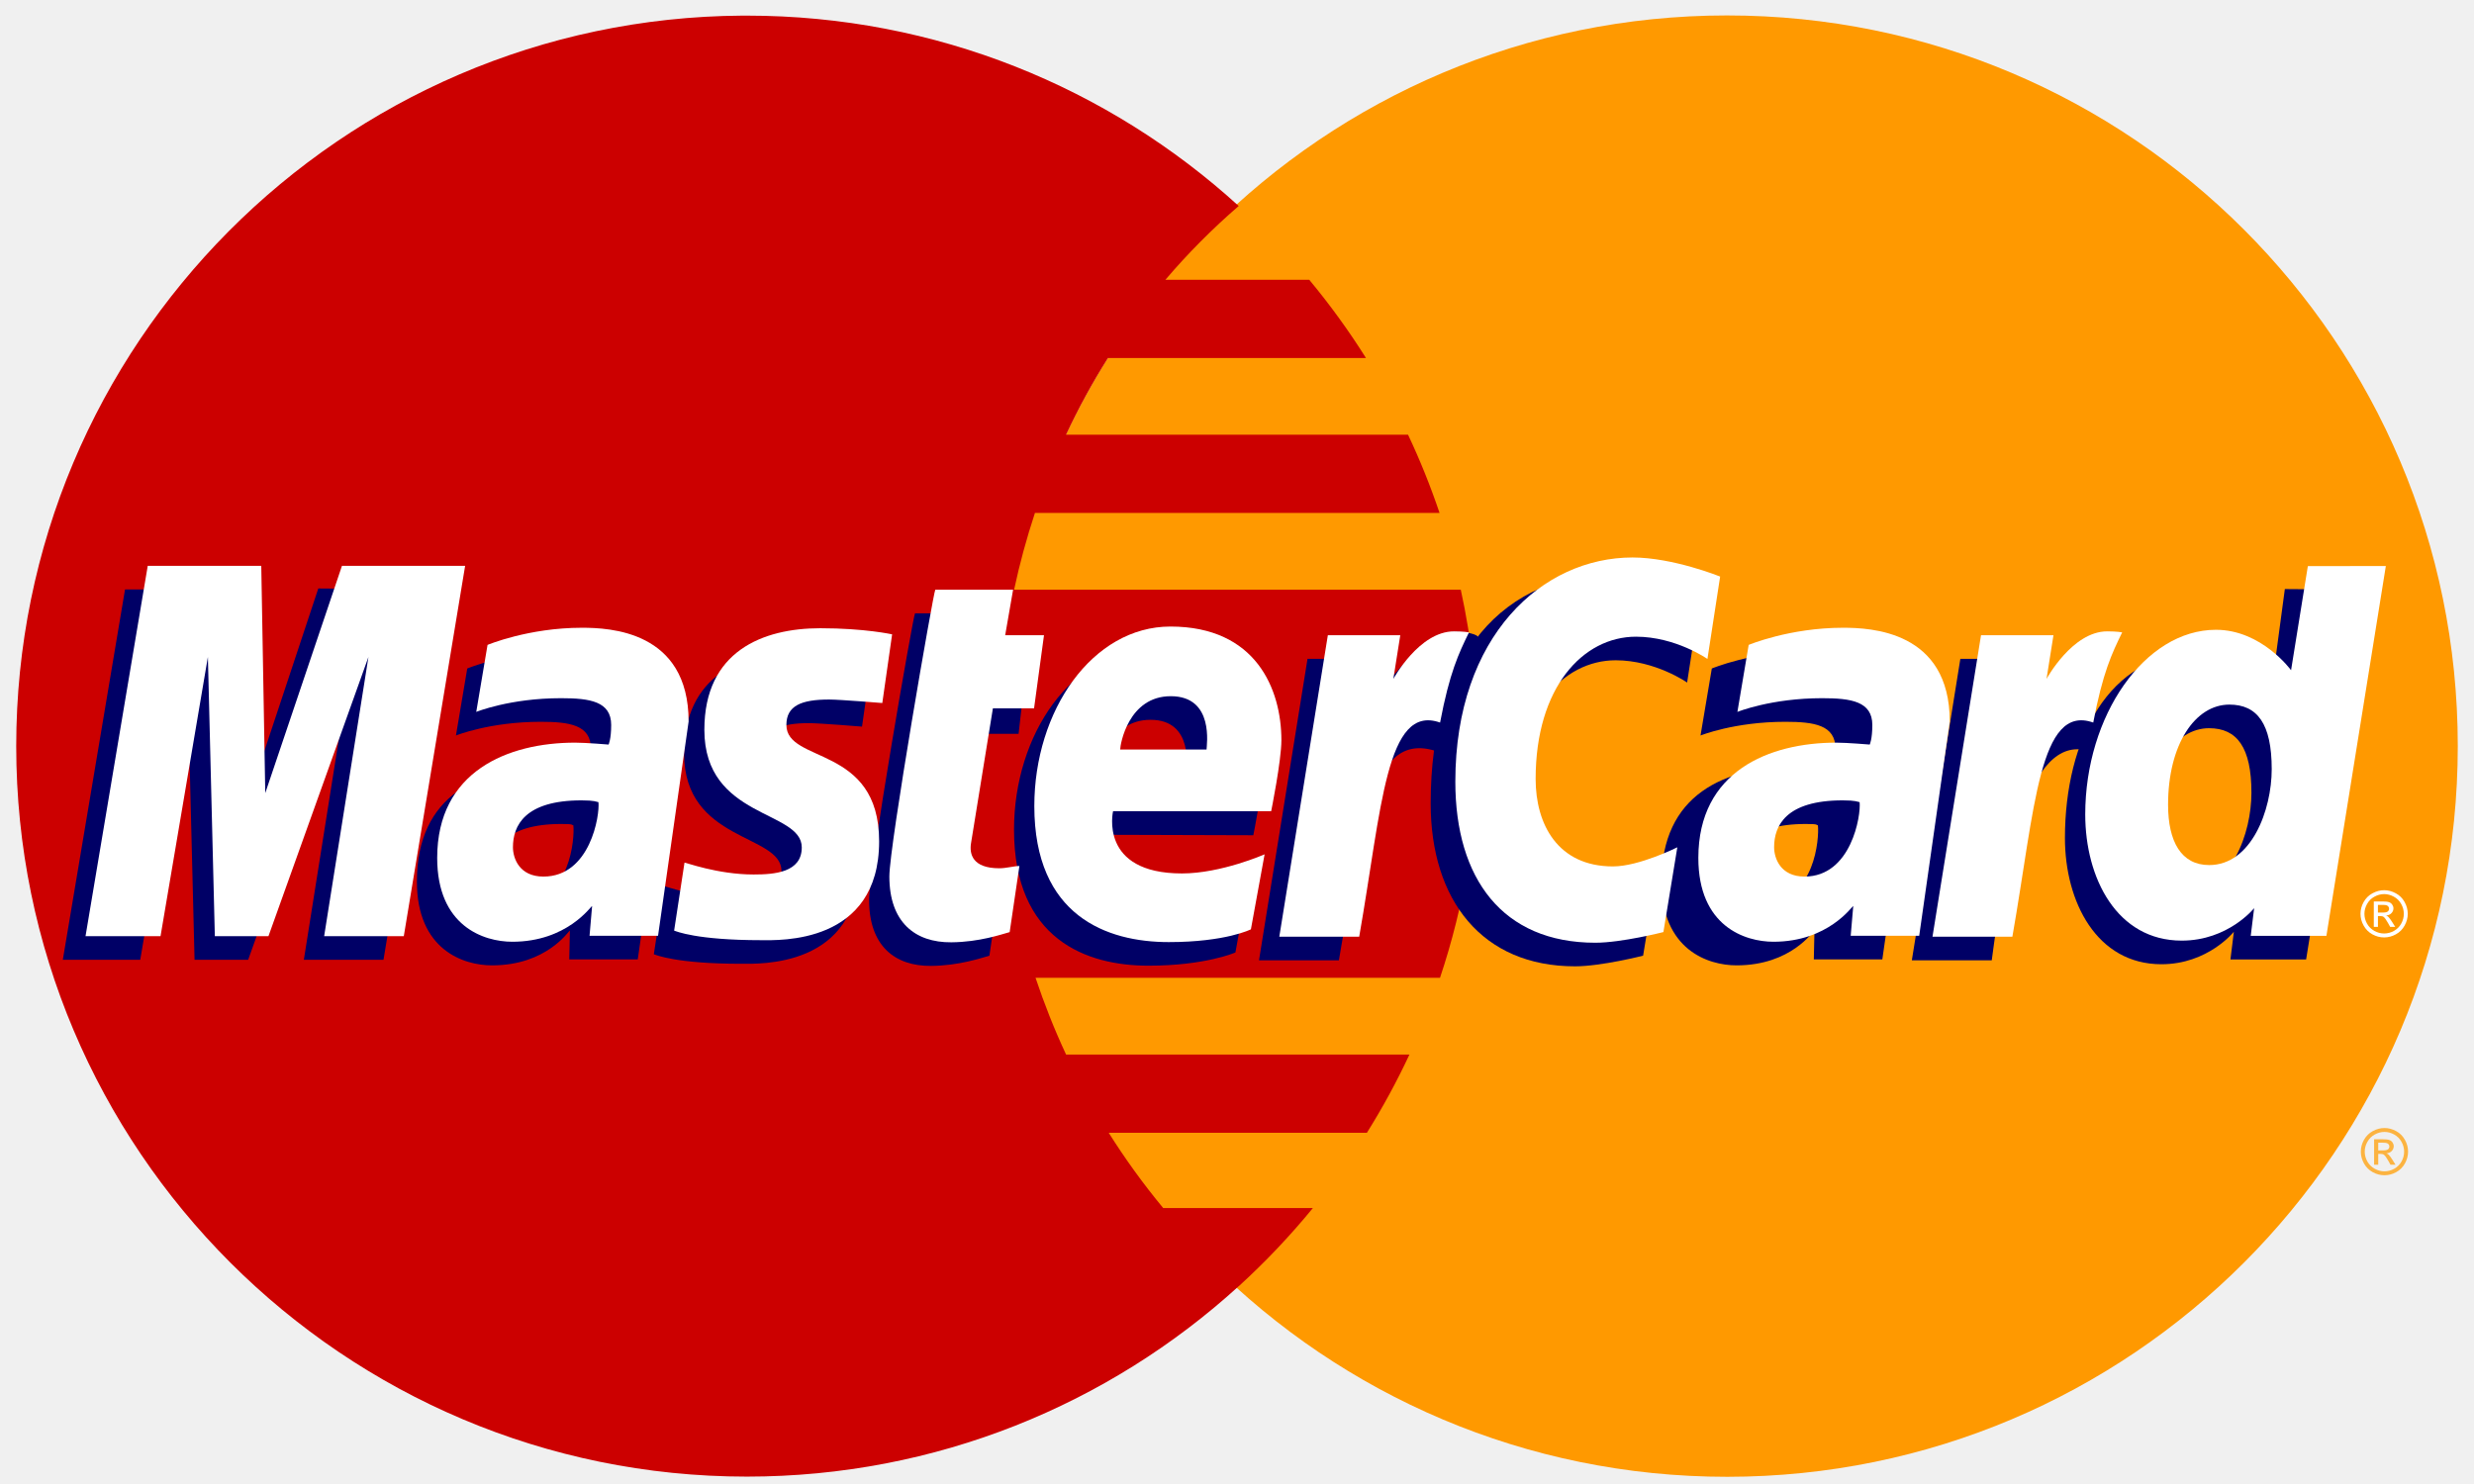
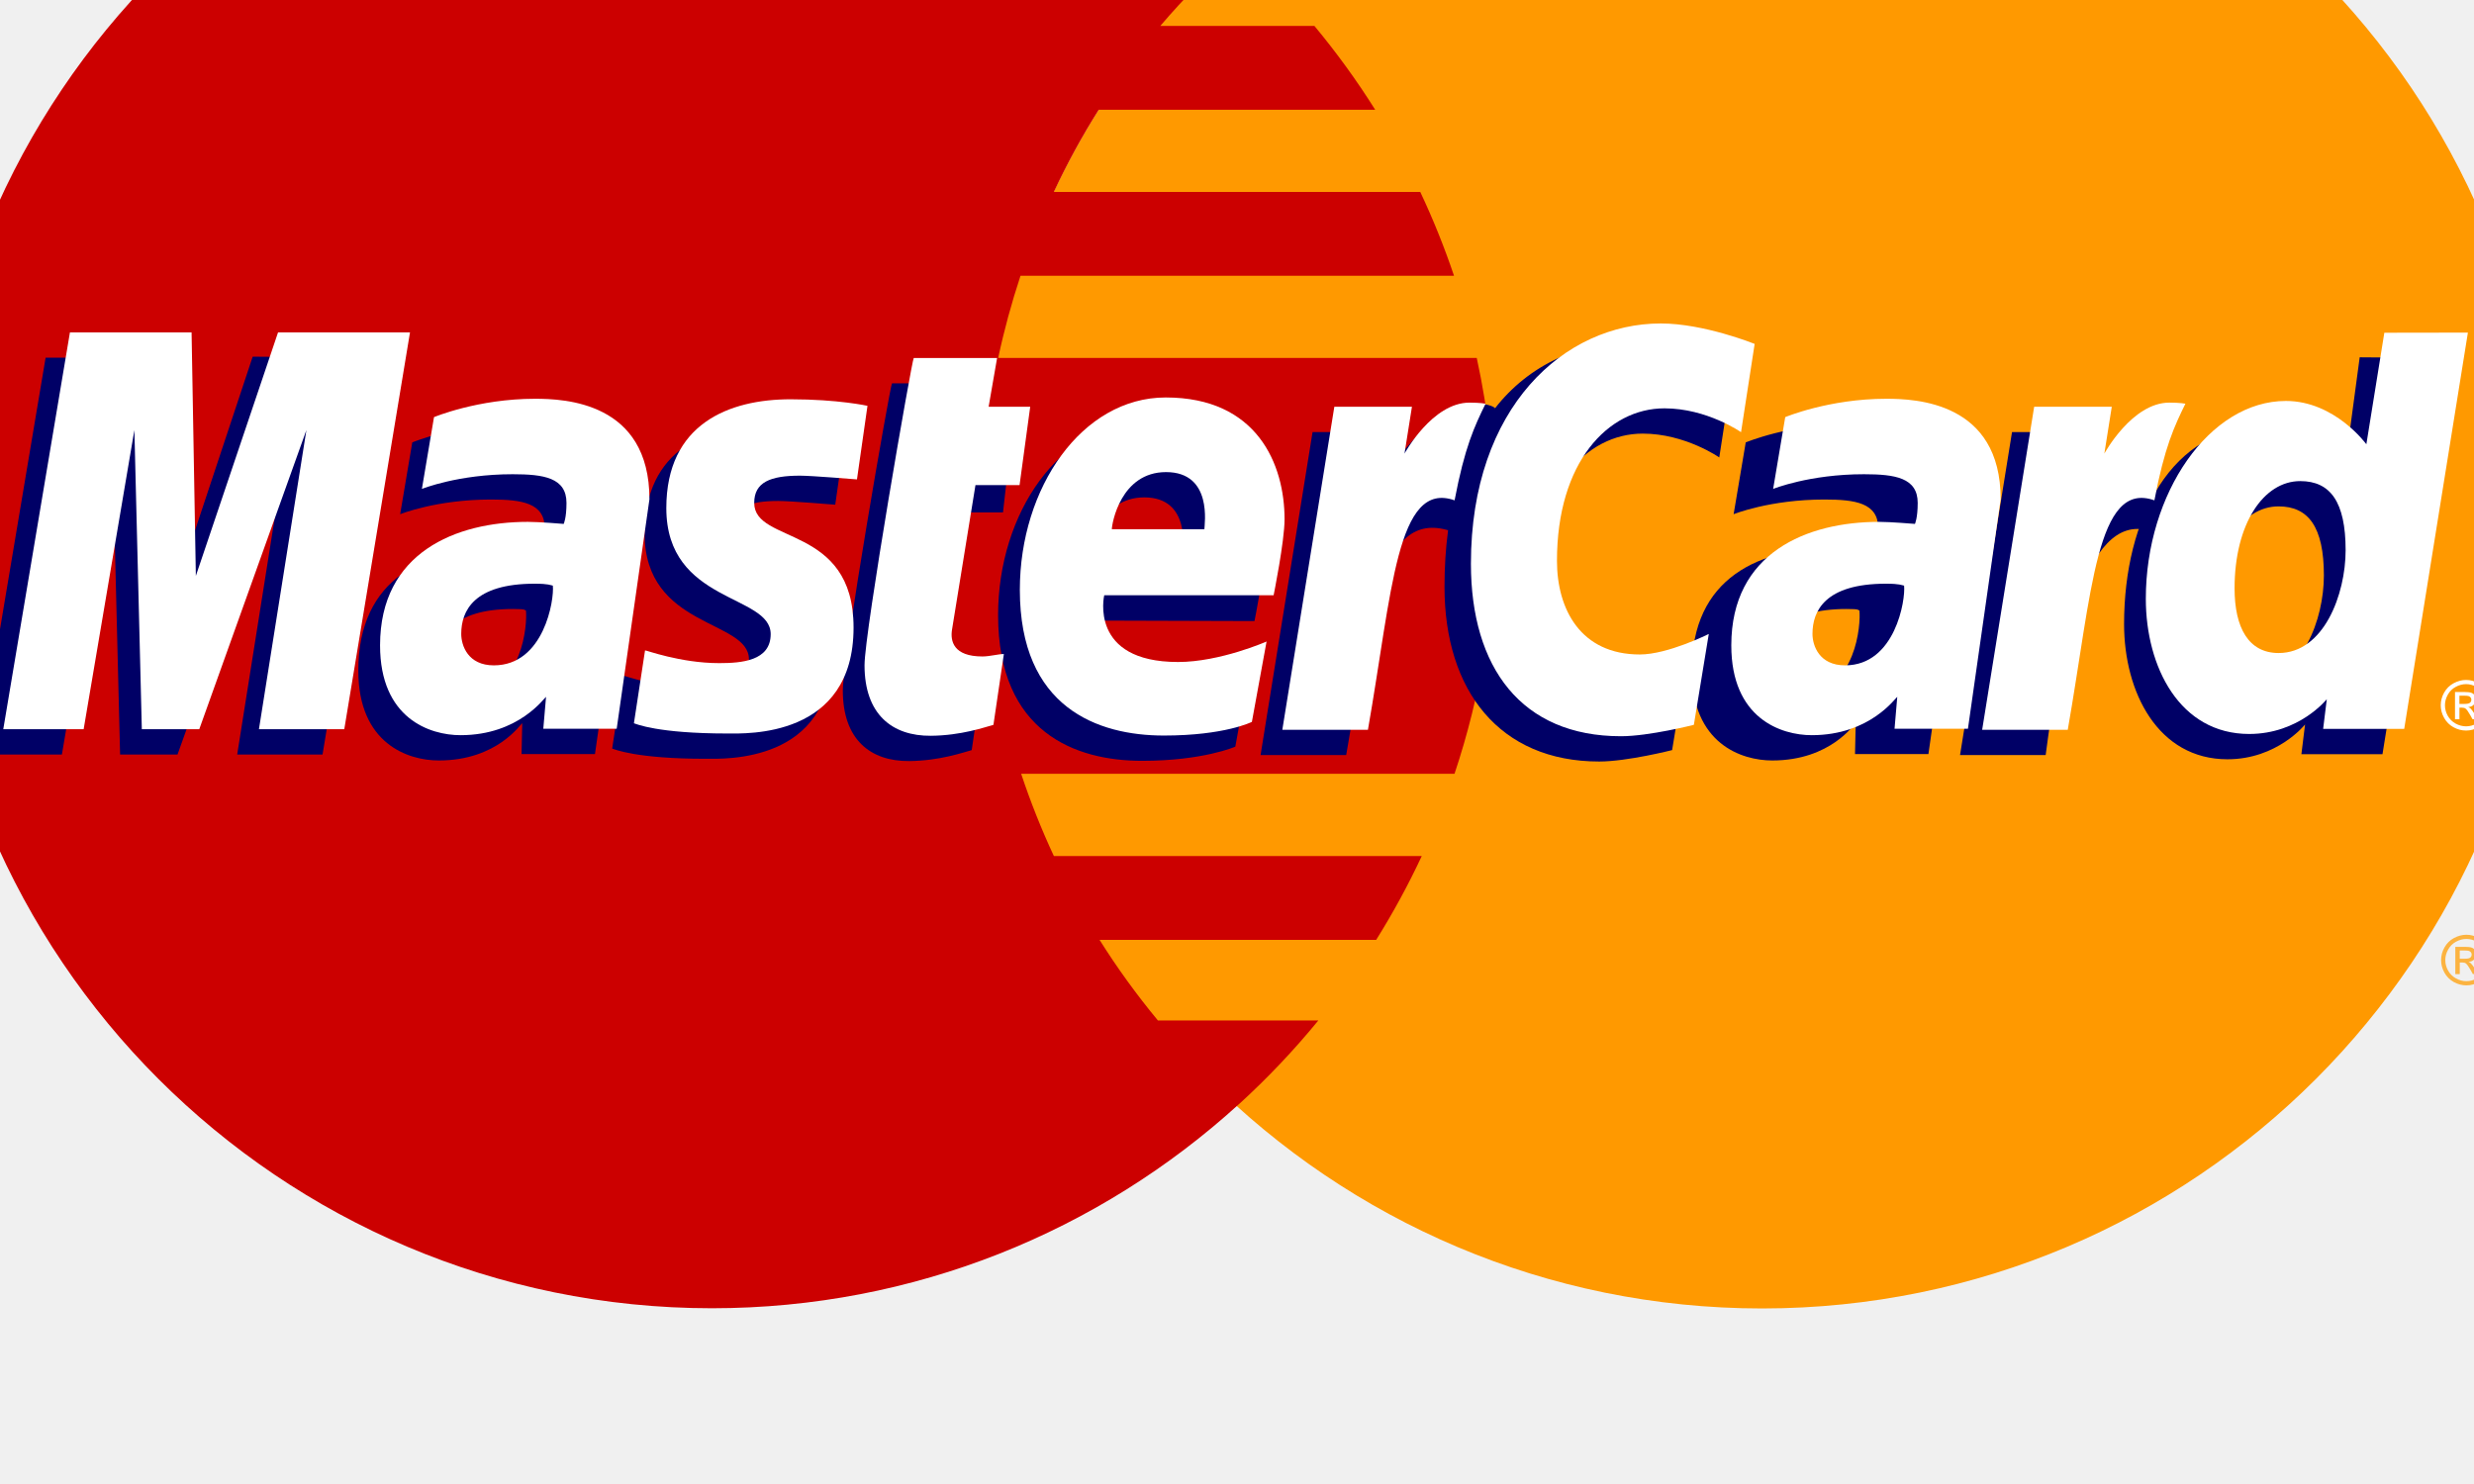
- <svg xmlns="http://www.w3.org/2000/svg" version="1.1" id="Layer_1" x="0px" y="0px" width="300px" height="180px" viewBox="0 0 300 180" style="enable-background:new 0 0 300 180;" xml:space="preserve">
+ <svg xmlns="http://www.w3.org/2000/svg" version="1.1" id="Layer_1" x="0px" y="0px" width="300px" height="180px" viewBox="10 40 280 150" style="enable-background:new 0 0 300 180;" xml:space="preserve">
  <g id="layer1">
    <g id="g10305">
      <path id="path2268" style="fill:#FF9900;" d="M298.032,90.5c0.014,48.936-39.646,88.614-88.582,88.627    c-48.937,0.012-88.614-39.646-88.627-88.582c0-0.016,0-0.029,0-0.045c-0.013-48.935,39.647-88.615,88.581-88.628    c48.937-0.013,88.615,39.647,88.628,88.583C298.032,90.47,298.032,90.484,298.032,90.5z" />
      <path id="path1350" style="fill:#CC0000;" d="M90.001,1.895C41.355,2.204,1.967,41.781,1.967,90.5    c0,48.909,39.695,88.604,88.605,88.604c22.955,0,43.879-8.748,59.624-23.086c-0.001,0-0.003-0.002-0.007-0.004h0.019    c3.224-2.938,6.231-6.108,8.995-9.488H141.05c-2.424-2.928-4.627-5.979-6.606-9.127h31.308c1.904-3.047,3.628-6.211,5.158-9.488    h-41.635c-1.419-3.042-2.651-6.153-3.703-9.309h49.045c2.956-8.832,4.56-18.281,4.56-28.103c0-6.512-0.706-12.861-2.042-18.974    h-54.164c0.671-3.146,1.518-6.254,2.528-9.308h49.063c-1.097-3.25-2.371-6.417-3.82-9.487H129.27    c1.496-3.196,3.191-6.305,5.084-9.307h31.285c-2.082-3.317-4.386-6.486-6.877-9.488h-17.443c2.697-3.174,5.666-6.163,8.889-8.95    c-15.746-14.34-36.676-23.09-59.636-23.09C90.381,1.895,90.192,1.894,90.001,1.895z" />
      <path id="use9412" style="fill:#FCB340;" d="M289.143,136.82c0.482,0,0.951,0.125,1.409,0.371c0.46,0.246,0.814,0.601,1.07,1.062    c0.256,0.456,0.384,0.937,0.384,1.435c0,0.492-0.127,0.968-0.379,1.424c-0.251,0.455-0.605,0.81-1.061,1.063    c-0.451,0.249-0.928,0.375-1.424,0.375s-0.972-0.126-1.426-0.375c-0.455-0.254-0.807-0.607-1.063-1.063    c-0.252-0.456-0.377-0.932-0.377-1.424c0-0.498,0.127-0.979,0.384-1.435c0.258-0.461,0.614-0.813,1.071-1.062    C288.193,136.945,288.662,136.82,289.143,136.82 M289.143,137.295c-0.401,0-0.793,0.104-1.176,0.311    c-0.38,0.207-0.677,0.5-0.891,0.888c-0.217,0.382-0.325,0.778-0.325,1.194c0,0.412,0.106,0.81,0.315,1.188    c0.214,0.377,0.51,0.673,0.888,0.885c0.381,0.211,0.776,0.315,1.188,0.315c0.414,0,0.81-0.104,1.189-0.315    c0.378-0.212,0.673-0.508,0.884-0.885c0.209-0.378,0.313-0.775,0.313-1.188c0-0.416-0.106-0.813-0.321-1.194    c-0.213-0.388-0.511-0.681-0.894-0.888C289.934,137.398,289.544,137.295,289.143,137.295 M287.887,141.27v-3.082h1.062    c0.36,0,0.622,0.028,0.784,0.088c0.162,0.057,0.291,0.154,0.388,0.297c0.095,0.141,0.144,0.291,0.144,0.451    c0,0.226-0.08,0.422-0.242,0.588c-0.158,0.166-0.373,0.261-0.639,0.281c0.109,0.045,0.196,0.102,0.264,0.164    c0.125,0.12,0.275,0.323,0.455,0.61l0.375,0.603h-0.606l-0.272-0.485c-0.215-0.382-0.388-0.62-0.521-0.718    c-0.091-0.069-0.224-0.105-0.397-0.105h-0.293v1.311h-0.5 M288.385,139.535h0.604c0.288,0,0.483-0.044,0.588-0.129    c0.106-0.088,0.159-0.2,0.159-0.342c0-0.092-0.024-0.174-0.075-0.244c-0.052-0.073-0.122-0.125-0.213-0.162    c-0.089-0.035-0.255-0.055-0.497-0.055h-0.564v0.932" />
    </g>
    <g id="g16480">
      <g id="g13802" transform="translate(-13.74405,15.9939)">
        <path id="path13804" style="fill:#000066;" d="M133.719,99.926l1.18-8.02c-0.645,0-1.593,0.279-2.431,0.279     c-3.284,0-3.694-1.755-3.436-3.037l3.236-16.13h4.992l1.029-9.103h-4.705l0.958-5.516H124.7     c-0.208,0.208-5.568,31.022-5.568,34.776c0,5.555,3.118,8.027,7.516,7.988C130.09,101.134,132.773,100.181,133.719,99.926z" />
        <path id="path13806" style="fill:#000066;" d="M136.706,84.638c0,13.332,8.799,16.499,16.297,16.499     c6.921,0,10.55-1.604,10.55-1.604l1.662-9.1c0,0-5.848,2.378-10.601,2.378c-10.131,0-8.355-7.554-8.355-7.554l19.463,0.059     c0,0,1.239-6.111,1.239-8.602c0-6.217-3.387-13.849-13.745-13.849C143.73,62.867,136.706,73.088,136.706,84.638z M153.252,71.313     c5.324,0,4.342,5.984,4.342,6.469H147.12C147.12,77.162,148.109,71.313,153.252,71.313z" />
        <path id="path13808" style="fill:#000066;" d="M212.99,99.923l1.689-10.284c0,0-4.632,2.321-7.807,2.321     c-6.693,0-9.378-5.11-9.378-10.601c0-11.137,5.758-17.265,12.168-17.265c4.808,0,8.665,2.699,8.665,2.699l1.54-9.993     c0,0-4.554-3.289-9.456-3.308c-14.745-0.058-23.182,10.208-23.182,27.955c0,11.763,6.248,19.768,17.506,19.768     C207.918,101.215,212.99,99.923,212.99,99.923z" />
        <path id="path13810" style="fill:#000066;" d="M81.83,63.012c-6.469,0-11.427,2.079-11.427,2.079l-1.37,8.127     c0,0,4.093-1.663,10.281-1.663c3.513,0,6.083,0.395,6.083,3.25c0,1.734-0.314,2.374-0.314,2.374s-2.772-0.231-4.056-0.231     c-9.21,0-16.729,3.482-16.729,13.98c0,8.273,5.623,10.17,9.108,10.17c6.657,0,9.292-4.203,9.444-4.215l-0.077,3.488     c0,0,8.306,0,8.307,0l3.706-25.98C94.786,63.366,85.17,63.012,81.83,63.012z M83.268,84.108c0.181,1.586-0.41,9.086-6.092,9.086     c-2.93,0-3.691-2.24-3.691-3.562c0-2.584,1.403-5.683,8.315-5.683C83.41,83.949,82.997,84.065,83.268,84.108z" />
        <path id="path13812" style="fill:#000066;" d="M103.615,100.906c2.125,0,14.272,0.541,14.272-11.994     c0-11.721-11.244-9.404-11.244-14.114c0-2.342,1.833-3.08,5.184-3.08c1.329,0,6.447,0.423,6.447,0.423l1.189-8.33     c0,0.001-3.312-0.741-8.704-0.741c-6.979,0-14.063,2.786-14.063,12.318c0,10.802,11.812,9.717,11.812,14.267     c0,3.037-3.3,3.287-5.844,3.287c-4.401,0-8.363-1.511-8.377-1.438l-1.259,8.245C93.257,99.819,95.702,100.906,103.615,100.906z" />
        <path id="path13814" style="fill:#000066;" d="M290.807,55.455l-1.705,12.709c0,0-3.553-4.905-9.112-4.905     c-10.459,0-15.849,10.423-15.849,22.396c0,7.73,3.844,15.307,11.699,15.307c5.651,0,8.784-3.941,8.784-3.941l-0.415,3.365h9.178     l7.207-44.862L290.807,55.455z M286.755,80.156c0,4.983-2.468,11.64-7.581,11.64c-3.396,0-4.988-2.851-4.988-7.324     c0-7.315,3.285-12.14,7.432-12.14C285.012,72.332,286.755,74.662,286.755,80.156z" />
        <path id="path13816" style="fill:#000066;" d="M30.749,100.423l5.743-33.87l0.844,33.87h6.499l12.125-33.87l-5.371,33.87h9.658     l7.437-44.922l-15.342-0.117l-9.126,27.504l-0.25-27.387h-14.06l-7.544,44.922H30.749L30.749,100.423z" />
        <path id="path13818" style="fill:#000066;" d="M176.101,100.487c2.746-15.615,3.724-27.947,11.732-25.393     c1.15-6.044,3.891-11.3,5.143-13.858c0,0-0.396-0.589-2.871-0.589c-4.225,0-9.866,8.574-9.866,8.574l0.843-5.301h-8.786     l-5.884,36.566H176.101z" />
        <g id="use14699" transform="translate(845.3001,0)">
          <path id="path13810_1_" style="fill:#000066;" d="M-612.55,63.012c-6.472,0-11.43,2.079-11.43,2.079l-1.369,8.127      c0,0,4.095-1.663,10.28-1.663c3.514,0,6.083,0.395,6.083,3.25c0,1.734-0.313,2.374-0.313,2.374s-2.771-0.231-4.055-0.231      c-9.211,0-16.729,3.482-16.729,13.98c0,8.273,5.622,10.17,9.107,10.17c6.655,0,9.292-4.203,9.443-4.215l-0.078,3.488h8.309      l3.705-25.98C-599.596,63.366-609.212,63.012-612.55,63.012z M-611.114,84.108c0.18,1.586-0.411,9.086-6.092,9.086      c-2.932,0-3.692-2.24-3.692-3.562c0-2.584,1.402-5.683,8.315-5.683C-610.972,83.949-611.384,84.065-611.114,84.108z" />
        </g>
        <path id="use14701" style="fill:#000066;" d="M255.266,100.487c1.508-11.488,4.299-27.616,11.731-25.393     c1.149-6.044,0.041-6.028-2.433-6.028c-4.228,0-5.164,0.154-5.164,0.154l0.844-5.301h-8.785l-5.884,36.567H255.266     L255.266,100.487z" />
      </g>
      <g id="g10289">
        <path id="path4157" style="fill:#FFFFFF;" d="M122.434,113.059l1.181-8.019c-0.645,0-1.594,0.276-2.431,0.276     c-3.284,0-3.646-1.746-3.437-3.037l2.653-16.362h4.991l1.205-8.87h-4.706l0.958-5.516h-9.434     c-0.208,0.208-5.569,31.023-5.569,34.775c0,5.555,3.119,8.029,7.517,7.989C118.806,114.266,121.488,113.313,122.434,113.059z" />
        <path id="path4155" style="fill:#FFFFFF;" d="M125.423,97.77c0,13.332,8.8,16.5,16.297,16.5c6.92,0,9.965-1.547,9.965-1.547     l1.662-9.099c0,0-5.264,2.319-10.018,2.319c-10.13,0-8.356-7.553-8.356-7.553h19.172c0,0,1.238-6.113,1.238-8.604     c0-6.216-3.094-13.79-13.452-13.79C132.445,75.998,125.423,86.219,125.423,97.77z M141.967,84.445     c5.324,0,4.342,5.983,4.342,6.467h-10.474C135.835,90.294,136.825,84.445,141.967,84.445z" />
        <path id="path4151" style="fill:#FFFFFF;" d="M201.707,113.055l1.688-10.285c0,0-4.629,2.321-7.806,2.321     c-6.692,0-9.376-5.11-9.376-10.6c0-11.137,5.758-17.264,12.168-17.264c4.807,0,8.665,2.699,8.665,2.699l1.54-9.993     c0,0-5.721-2.315-10.625-2.315c-10.891,0-21.486,9.448-21.486,27.192c0,11.766,5.721,19.537,16.979,19.537     C196.637,114.348,201.707,113.055,201.707,113.055z" />
        <path id="path4149" style="fill:#FFFFFF;" d="M70.547,76.143c-6.469,0-11.428,2.079-11.428,2.079l-1.369,8.127     c0,0,4.093-1.663,10.28-1.663c3.513,0,6.083,0.395,6.083,3.25c0,1.734-0.315,2.374-0.315,2.374s-2.771-0.232-4.054-0.232     c-8.159,0-16.73,3.482-16.73,13.98c0,8.272,5.623,10.17,9.108,10.17c6.656,0,9.525-4.319,9.678-4.332l-0.311,3.605h8.307     l3.706-25.981C83.502,76.498,73.887,76.143,70.547,76.143z M72.568,97.297c0.18,1.587-0.995,9.026-6.675,9.026     c-2.93,0-3.692-2.238-3.692-3.562c0-2.582,1.403-5.682,8.316-5.682C72.125,97.081,72.297,97.253,72.568,97.297z" />
        <path id="path4145" style="fill:#FFFFFF;" d="M92.331,114.038c2.125,0,14.273,0.54,14.273-11.995     c0-11.719-11.245-9.404-11.245-14.112c0-2.344,1.833-3.082,5.183-3.082c1.33,0,6.447,0.423,6.447,0.423l1.19-8.33     c0,0.001-3.312-0.741-8.704-0.741c-6.979,0-14.063,2.786-14.063,12.318c0,10.801,11.812,9.717,11.812,14.267     c0,3.037-3.3,3.284-5.843,3.284c-4.401,0-8.364-1.51-8.378-1.438l-1.258,8.246C81.973,112.948,84.417,114.038,92.331,114.038z" />
        <path id="path4139" style="fill:#FFFFFF;" d="M279.852,68.668l-2.035,12.627c0,0-3.551-4.905-9.11-4.905     c-8.644,0-15.849,10.422-15.849,22.397c0,7.73,3.843,15.304,11.699,15.304c5.651,0,8.784-3.94,8.784-3.94l-0.415,3.365h9.176     l7.207-44.863L279.852,68.668z M275.471,93.288c0,4.983-2.467,11.639-7.582,11.639c-3.395,0-4.986-2.85-4.986-7.323     c0-7.314,3.285-12.14,7.43-12.14C273.729,85.463,275.471,87.796,275.471,93.288z" />
        <path id="path4133" style="fill:#FFFFFF;" d="M19.466,113.555l5.743-33.87l0.843,33.87h6.5l12.125-33.87l-5.371,33.87h9.658     l7.438-44.923H41.467l-9.301,27.563l-0.484-27.563H17.915l-7.545,44.923H19.466z" />
        <path id="path4131" style="fill:#FFFFFF;" d="M164.818,113.617c2.746-15.616,3.255-28.296,9.808-25.975     c1.147-6.044,2.254-8.382,3.506-10.94c0,0-0.587-0.123-1.819-0.123c-4.225,0-7.355,5.772-7.355,5.772l0.841-5.301h-8.784     l-5.885,36.567H164.818z" />
        <g id="use8523" transform="translate(847.0062,0)">
          <path id="path4149_1_" style="fill:#FFFFFF;" d="M-623.531,76.143c-6.469,0-11.428,2.079-11.428,2.079l-1.368,8.127      c0,0,4.093-1.663,10.28-1.663c3.513,0,6.081,0.395,6.081,3.25c0,1.734-0.313,2.374-0.313,2.374s-2.771-0.232-4.055-0.232      c-8.158,0-16.729,3.482-16.729,13.98c0,8.272,5.622,10.17,9.107,10.17c6.656,0,9.525-4.319,9.677-4.332l-0.309,3.605      c0,0,8.304,0,8.307,0l3.705-25.981C-610.575,76.498-620.191,76.143-623.531,76.143z M-621.507,97.297      c0.18,1.587-0.996,9.026-6.678,9.026c-2.93,0-3.69-2.238-3.69-3.562c0-2.582,1.403-5.682,8.315-5.682      C-621.952,97.081-621.781,97.253-621.507,97.297z" />
        </g>
        <g id="use8525" transform="translate(442.2857,0)">
          <path id="path4131_1_" style="fill:#FFFFFF;" d="M-198.263,113.617c2.747-15.616,3.256-28.296,9.807-25.975      c1.149-6.044,2.257-8.382,3.508-10.94c0,0-0.587-0.123-1.819-0.123c-4.225,0-7.355,5.772-7.355,5.772l0.841-5.301h-8.784      l-5.885,36.567H-198.263z" />
        </g>
        <path id="text9407" style="fill:#FFFFFF;" d="M289.105,107.975c0.479,0,0.951,0.123,1.406,0.373     c0.459,0.242,0.816,0.598,1.072,1.059c0.257,0.458,0.383,0.935,0.383,1.434c0,0.493-0.126,0.969-0.379,1.424     c-0.251,0.455-0.604,0.812-1.059,1.063c-0.454,0.25-0.93,0.376-1.424,0.376c-0.498,0-0.974-0.126-1.429-0.376     c-0.454-0.253-0.806-0.608-1.058-1.063c-0.256-0.455-0.381-0.931-0.381-1.424c0-0.499,0.127-0.976,0.384-1.434     c0.258-0.461,0.616-0.815,1.073-1.059C288.154,108.098,288.626,107.975,289.105,107.975 M289.105,108.447     c-0.401,0-0.793,0.104-1.176,0.313c-0.382,0.204-0.679,0.499-0.894,0.885c-0.214,0.381-0.322,0.78-0.322,1.194     s0.104,0.81,0.313,1.188c0.213,0.377,0.509,0.673,0.891,0.886c0.378,0.208,0.773,0.313,1.188,0.313     c0.412,0,0.81-0.105,1.188-0.313c0.378-0.213,0.674-0.509,0.884-0.886c0.211-0.381,0.314-0.774,0.314-1.188     s-0.107-0.813-0.321-1.194c-0.213-0.386-0.51-0.681-0.894-0.885C289.896,108.552,289.507,108.447,289.105,108.447      M287.85,112.423v-3.083h1.061c0.361,0,0.625,0.029,0.785,0.088c0.162,0.055,0.289,0.154,0.388,0.297     c0.097,0.142,0.146,0.291,0.146,0.451c0,0.225-0.082,0.422-0.244,0.588c-0.158,0.166-0.371,0.262-0.637,0.28     c0.106,0.046,0.194,0.101,0.262,0.163c0.123,0.122,0.275,0.326,0.455,0.611l0.377,0.604h-0.609l-0.271-0.485     c-0.216-0.383-0.389-0.621-0.521-0.718c-0.091-0.071-0.224-0.106-0.399-0.106h-0.291v1.311L287.85,112.423 M288.348,110.688     h0.604c0.289,0,0.484-0.043,0.588-0.129c0.105-0.084,0.16-0.199,0.16-0.342c0-0.091-0.025-0.173-0.075-0.242     c-0.051-0.074-0.122-0.127-0.213-0.164c-0.091-0.035-0.254-0.053-0.498-0.053h-0.565V110.688" />
      </g>
    </g>
  </g>
</svg>
